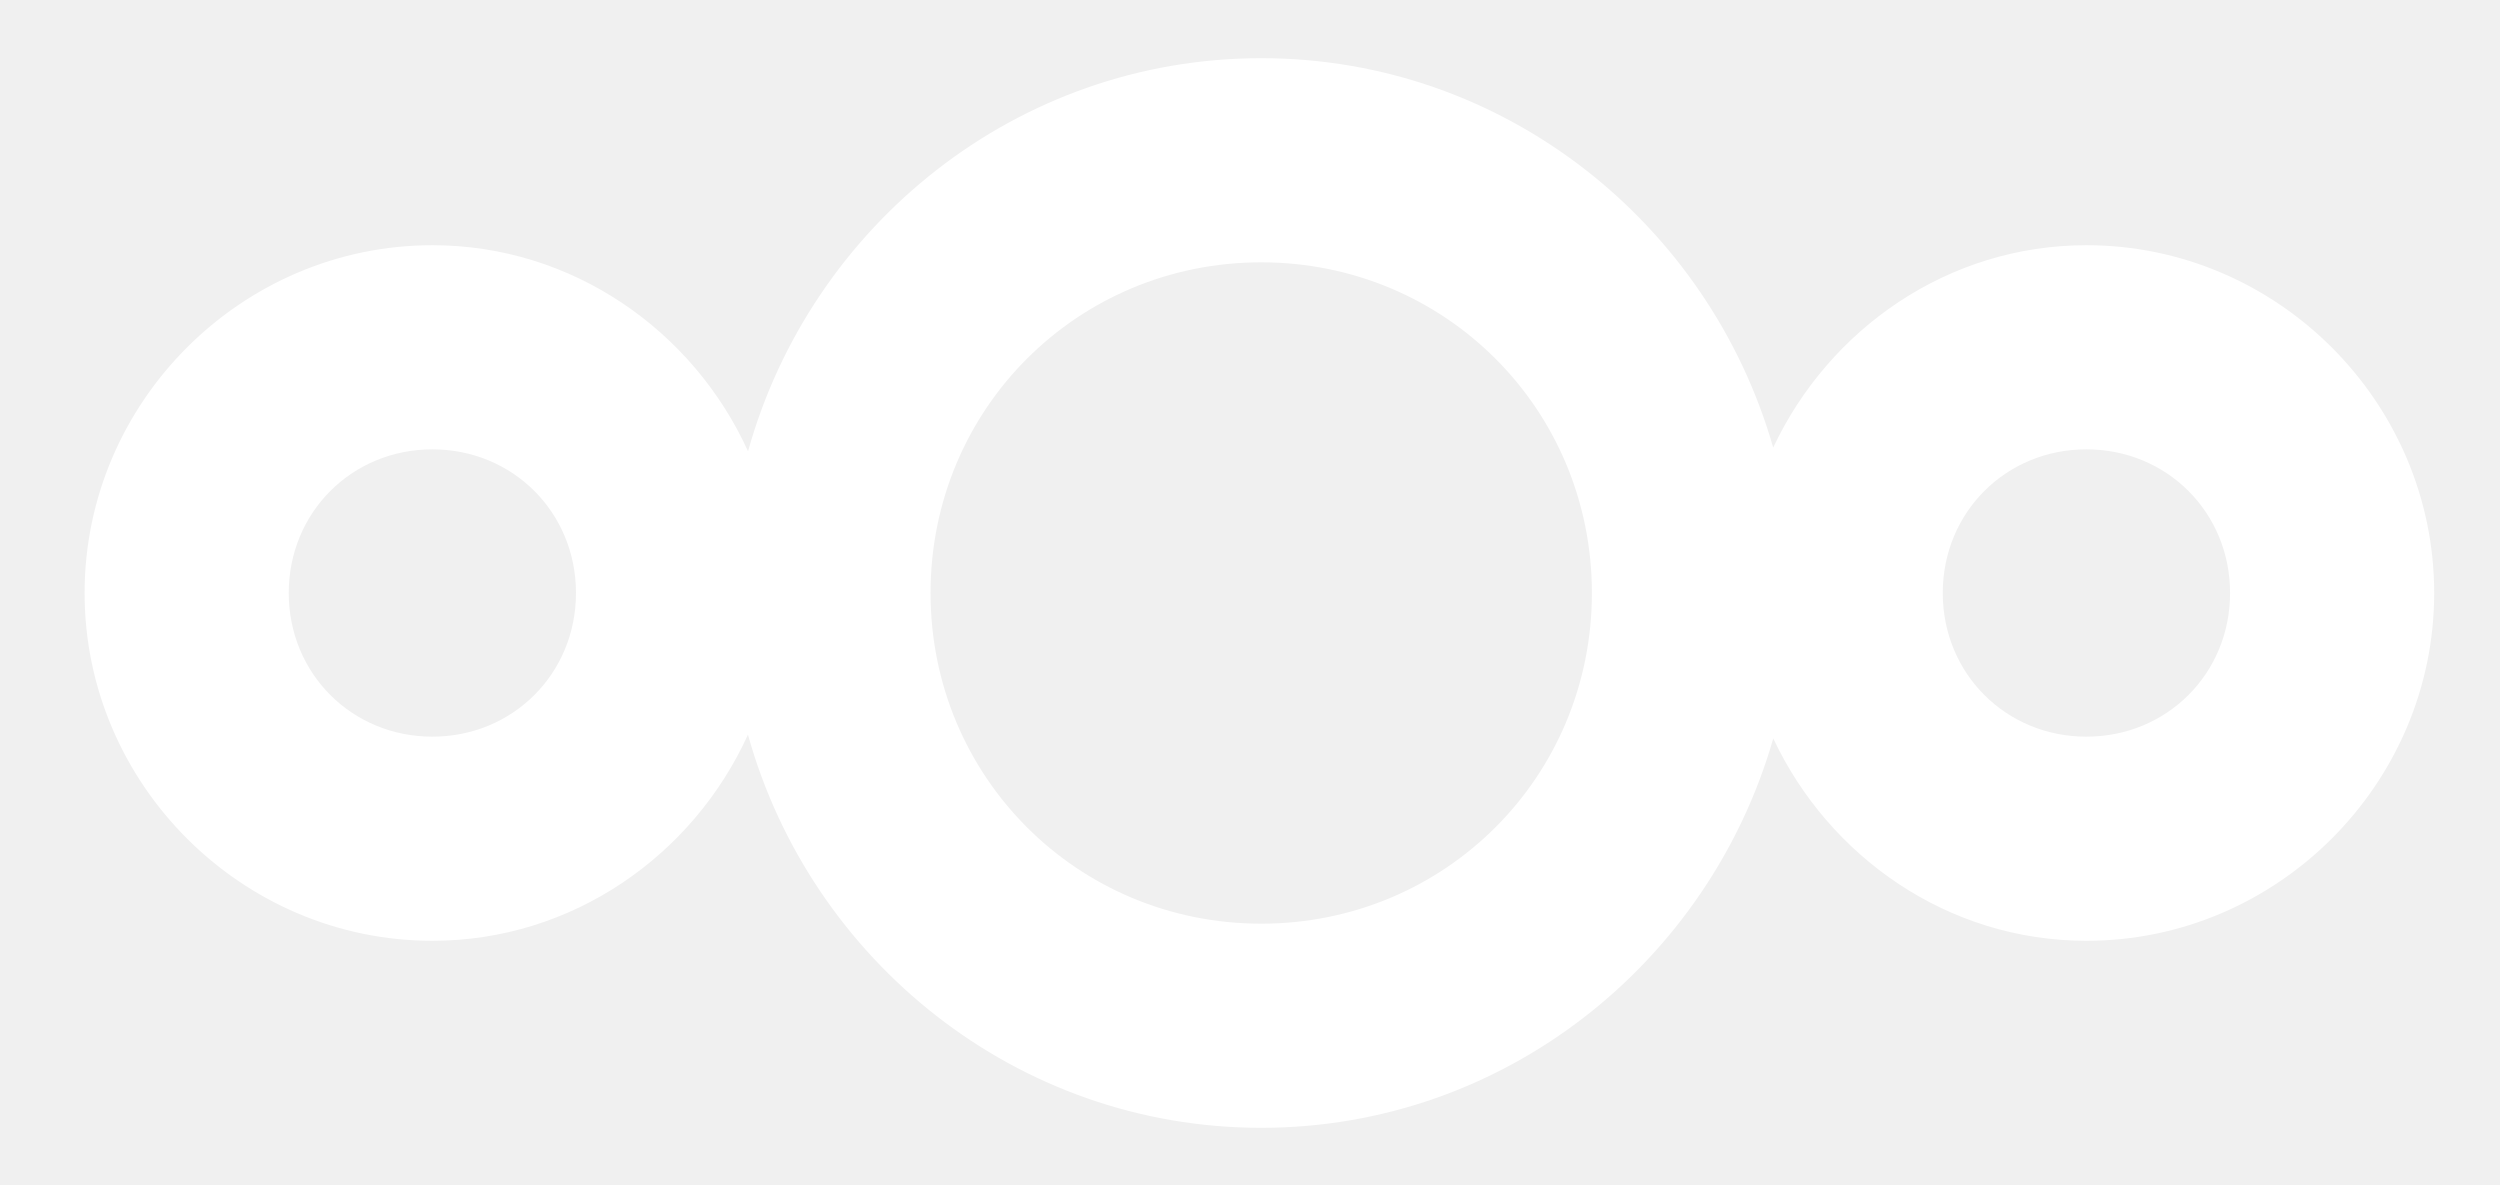
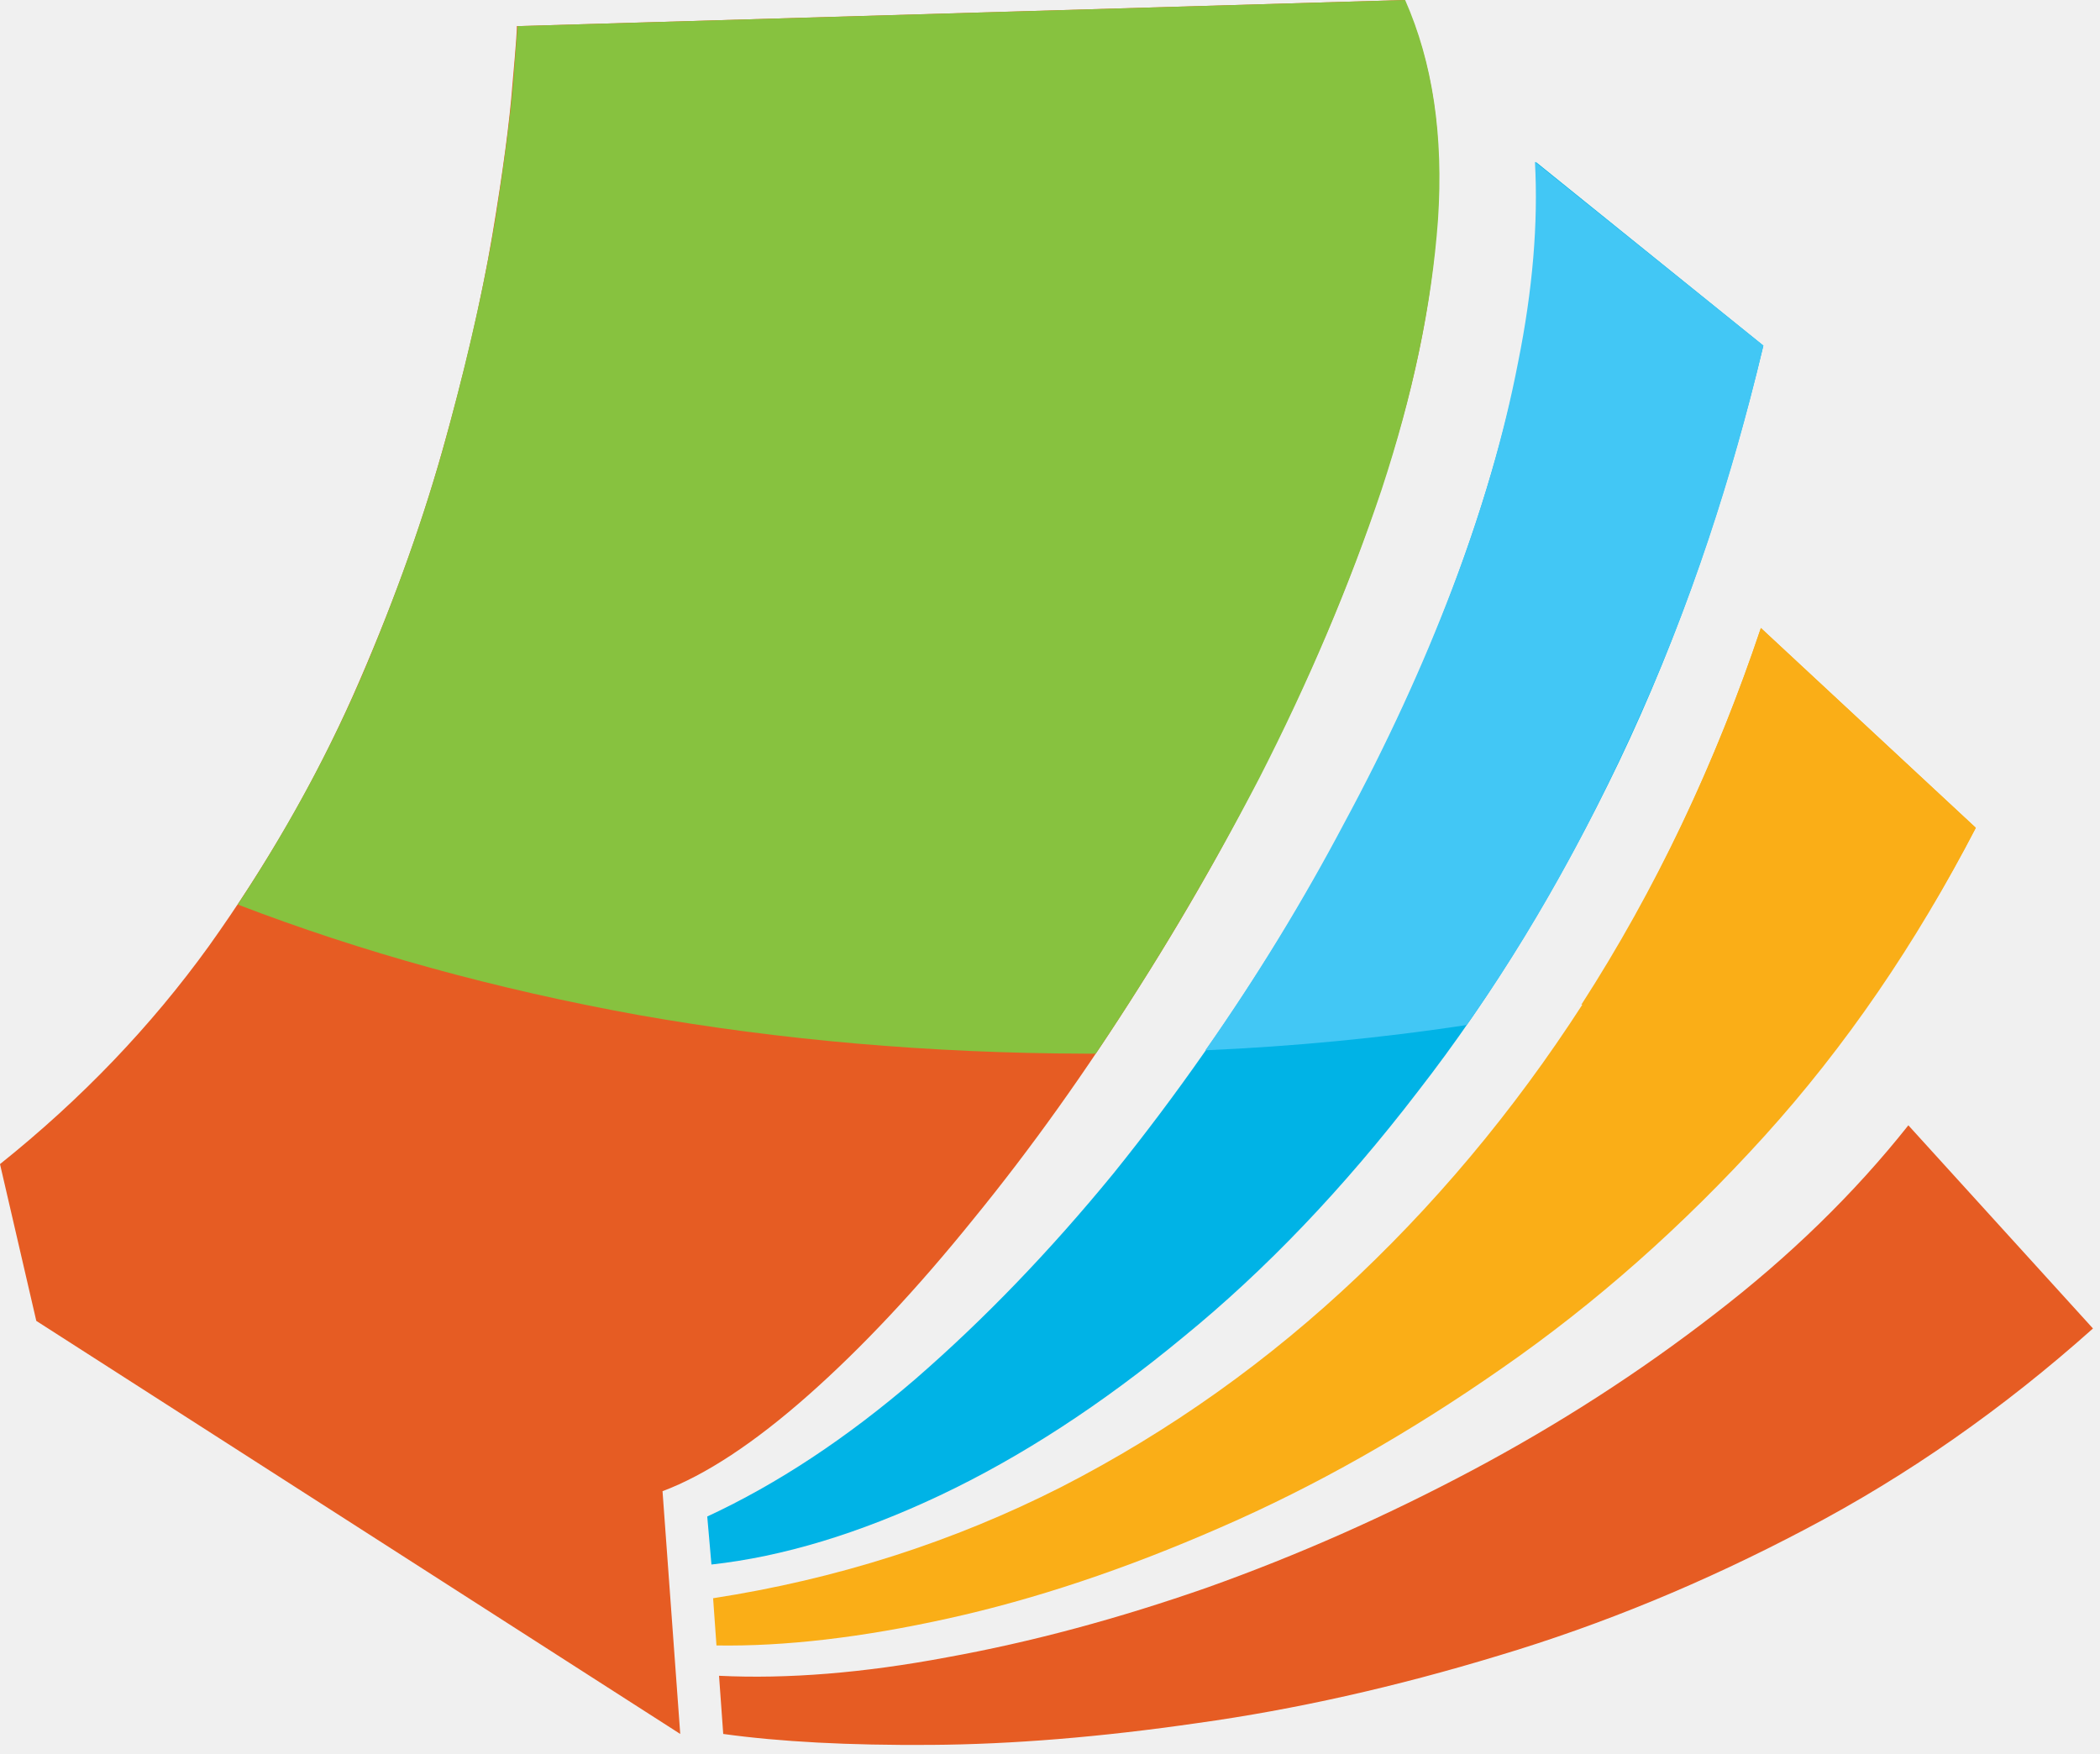
- <svg xmlns="http://www.w3.org/2000/svg" xml:space="preserve" height="126" viewBox="0 0 266 126.002" width="266" version="1.1" y="0px" x="0px" enable-background="new 0 0 196.6 72">
-   <path style="color-rendering:auto;text-decoration-color:#000000;color:#000000;isolation:auto;mix-blend-mode:normal;shape-rendering:auto;solid-color:#000000;block-progression:tb;text-decoration-line:none;image-rendering:auto;white-space:normal;text-indent:0;enable-background:accumulate;text-transform:none;text-decoration-style:solid" fill="#fff" d="m134.19 6.191c-26.05 0.003-47.917 17.835-54.6 41.827-5.832-12.832-18.671-21.926-33.588-21.927-20.305 0.002-37 16.697-37.002 37.002-0.004 20.309 16.693 37.008 37.002 37.01 14.918-0.002 27.748-9.101 33.58-21.935 6.68 23.995 28.558 41.832 54.608 41.834 25.904 0.002 47.668-17.641 54.486-41.43 5.927 12.596 18.568 21.529 33.314 21.531 20.313 0.004 37.013-16.697 37.01-37.01-0.002-20.309-16.701-37.006-37.01-37.002-14.746 0.002-27.395 8.933-33.321 21.531-6.81-23.79-28.57-41.433-54.47-41.431zm0 21.721c19.561-0.001 35.186 15.62 35.188 35.181 0.001 19.563-15.625 35.19-35.188 35.188-19.56-0.001-35.182-15.627-35.18-35.188 0.002-19.559 15.62-35.179 35.18-35.181zm-88.188 19.9c8.569 0.001 15.28 6.712 15.281 15.281 0.002 8.571-6.71 15.288-15.281 15.289-8.571-0.001-15.283-6.718-15.281-15.289 0.001-8.569 6.712-15.28 15.281-15.281zm175.99 0c8.57-0.002 15.288 6.71 15.289 15.281 0.002 8.573-6.716 15.29-15.289 15.289-8.571-0.001-15.283-6.718-15.281-15.289 0.001-8.569 6.712-15.28 15.281-15.281z" />
+ <svg xmlns="http://www.w3.org/2000/svg" viewBox="0 0 250.667 209.333" height="209.333" width="250.667" xml:space="preserve" id="svg2" version="1.1">
+   <defs id="defs6" />
+   <g transform="matrix(1.333333,0,0,-1.333333,0,209.3333)" id="g10">
+     <g transform="scale(0.1)" id="g12">
+       <path id="path14" style="fill:#e65c23;fill-opacity:1;fill-rule:evenodd;stroke:none" d="M 647.461,17.77 C 698.281,10.738 760.16,7.461 833.121,7.969 906.051,8.441 985.738,15 1072.3,27.539 c 87,12.109 176.84,32.262 269.42,60.391 92.54,27.691 184.1,65.429 274.65,113.199 91.09,47.781 176.79,107.703 257.34,179.609 L 1708.44,562.621 C 1660.12,501.719 1602.27,445.352 1534.88,393.551 1467.97,341.719 1395.78,295.199 1318.32,253.949 1240.86,212.73 1161.84,177.77 1081.37,149.059 1000.86,120.859 923.121,100 848.199,86.449 773.238,72.34 705.078,66.84 643.711,69.84 l 3.75,-52.07 M 0,527.891 c 72.969,58.359 135.352,123.519 187.191,195.429 51.289,71.91 94.059,146.129 128.278,222.621 33.711,75.969 60.582,149.679 80.703,221.049 20.156,71.45 34.957,135.59 44.566,192.42 9.532,56.92 15.551,102.19 18.09,135.82 3.012,33.75 4.262,50.82 3.793,51.37 l 794.569,23.4 c 23.63,-52.34 33.71,-113.2 30.15,-182.62 -3,-69.92 -16.56,-144.41 -40.74,-223.4 -24.14,-78.98 -55.82,-159.21 -95.08,-240.699 -39.22,-81.48 -83,-160.23 -131.29,-236.172 C 972.422,611.129 922.891,541.68 871.559,478.832 820.82,415.941 771.449,363.359 723.711,321.129 675.352,278.359 631.879,249.691 593.121,235.078 L 608.98,17.77 32.5,387.539 0,527.891" />
+       <path id="path16" style="fill:#faae17;fill-opacity:1;fill-rule:evenodd;stroke:none" d="m 641.41,96.988 c 60.891,-0.969 130.039,7.032 207.5,24.184 77.539,17.109 158.79,44.258 243.79,81.488 84.49,36.719 168.47,84.219 252.03,142.57 83.51,57.93 161.68,127.071 234.68,207.54 72.47,80 135.59,172.07 189.42,276.179 L 1576.41,1007.81 C 1538.12,893.629 1488.87,787.461 1428.48,689.379 1367.58,591.801 1296.91,504.73 1216.45,428.238 1135.98,351.801 1047.19,288.672 950.078,238.828 853.012,189.57 749.102,156.371 638.398,139.262 l 3.012,-42.274" />
+       <path id="path18" style="fill:#00b3e6;fill-opacity:1;fill-rule:evenodd;stroke:none" d="m 636.91,169.449 c 63.871,7.031 132.07,27.66 204.461,61.84 72.457,34.262 145.149,81.52 218.119,141.91 73.4,59.852 143.4,133.051 209.77,219.61 66.91,86.019 127.03,184.57 180.35,295.742 53.32,111.719 96.33,235.709 129.02,372.069 l -203.75,164.46 c 3.56,-62.89 -3.51,-132.03 -21.09,-207.5 -17.62,-75.98 -43.56,-154.46 -77.74,-235.471 -34.72,-80.468 -75.7,-160.16 -123,-239.14 C 1105.23,663.949 1053.2,589.488 996.84,519.57 940,450.121 880.859,388.75 819.488,335.469 758.121,282.66 696.02,241.602 633.16,212.422 l 3.75,-42.973" />
+       <path id="path20" style="fill:#faae17;fill-opacity:1;fill-rule:evenodd;stroke:none" d="m 1576.41,1007.81 192.42,-178.861 c -12.11,-23.168 -24.69,-45.789 -37.74,-67.898 -98.63,-37.731 -203.75,-67.93 -315.47,-90.539 66.45,103.078 119.97,215.578 160.79,337.298" />
+       <path id="path22" style="fill:#42c7f5;fill-opacity:1;fill-rule:evenodd;stroke:none" d="m 1313.01,652.379 c 57.34,81.492 108.71,173.051 153.98,274.691 45.74,101.09 83.01,212.27 111.64,333.55 l -204.49,164.46 c 3.01,-54.81 -2.03,-114.69 -15.12,-179.57 -12.54,-64.89 -32.18,-132.35 -58.82,-202.27 -26.65,-69.92 -58.87,-139.799 -96.61,-209.72 -37.22,-70.469 -78.71,-138.36 -124.53,-203.75 80,3.511 158.01,11.089 233.95,22.609" />
+       <path id="path24" style="fill:#87c23f;fill-opacity:1;fill-rule:evenodd;stroke:none" d="m 463.359,1546.6 c 0,-0.55 -1.289,-16.64 -3.75,-48.28 -2.539,-31.21 -8.089,-73.75 -16.64,-127.58 -9.059,-53.83 -22.617,-114.41 -40.739,-181.79 -18.089,-67.93 -42.5,-138.64 -73.21,-212.071 C 298.359,903.441 259.609,831.211 212.809,760.27 324.02,717.539 443.52,684.57 571.25,661.41 c 127.77,-22.621 261.09,-34.18 399.922,-34.648 3.558,0 6.797,0 9.808,0 52.81,78.468 101.64,160.699 146.44,246.718 44.26,86.52 80.7,172.54 109.42,258.08 28.12,85.47 44.96,166.02 50.5,241.49 5.08,75.47 -4.76,141.05 -29.41,196.95 l -794.571,-23.4" />
+     </g>
+   </g>
</svg>
